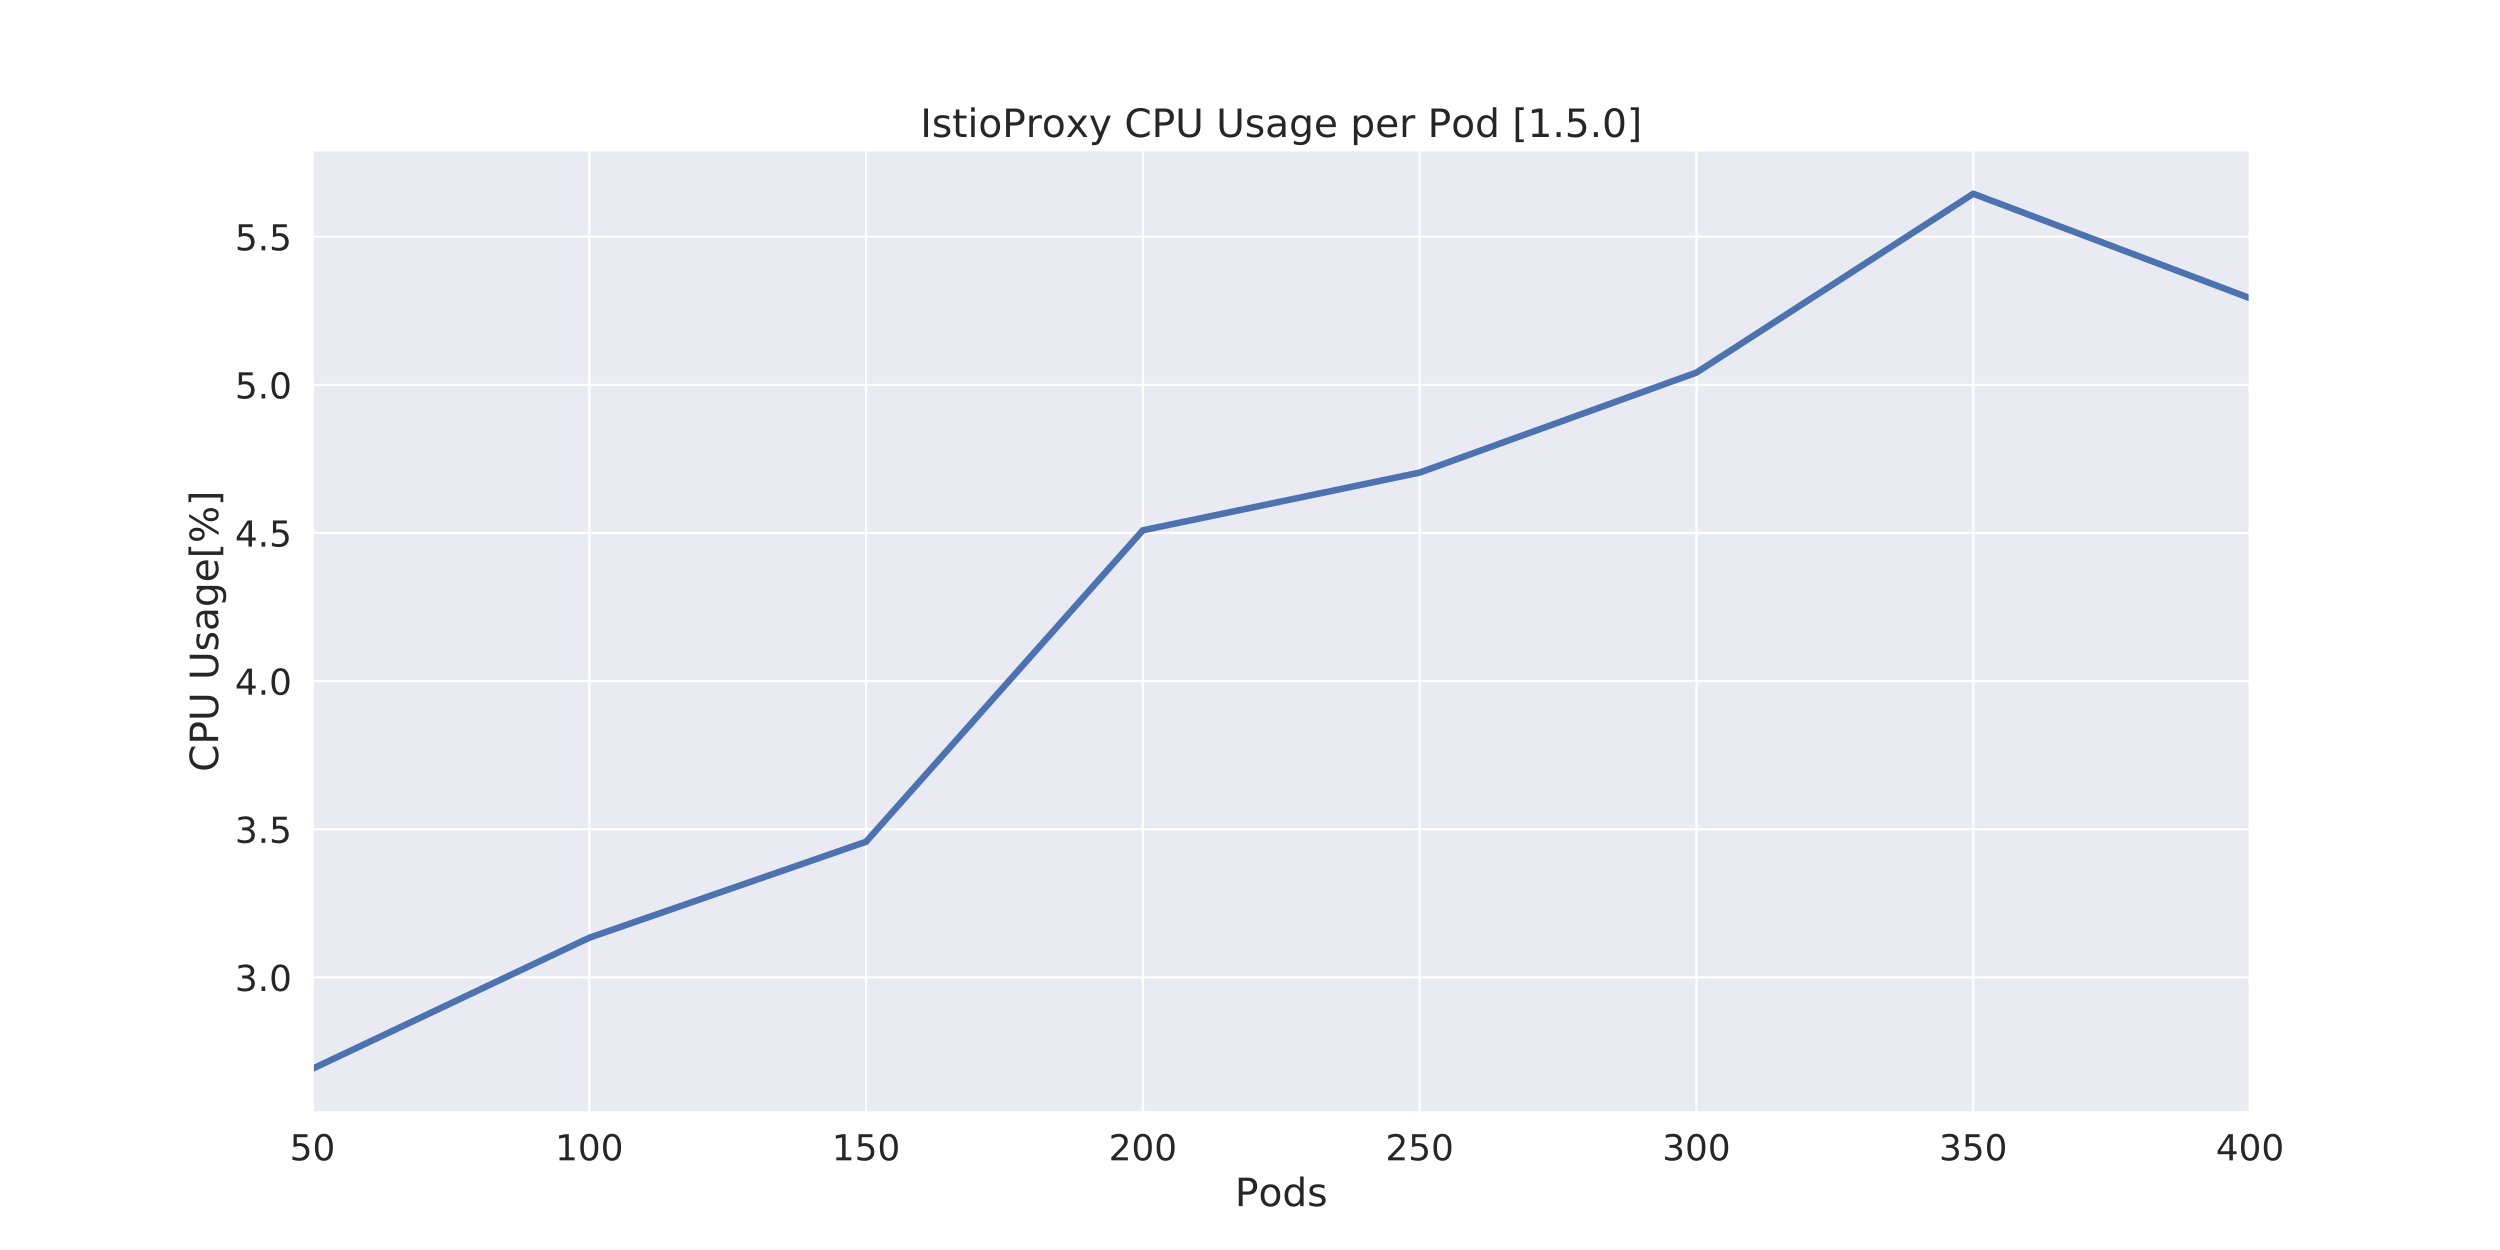
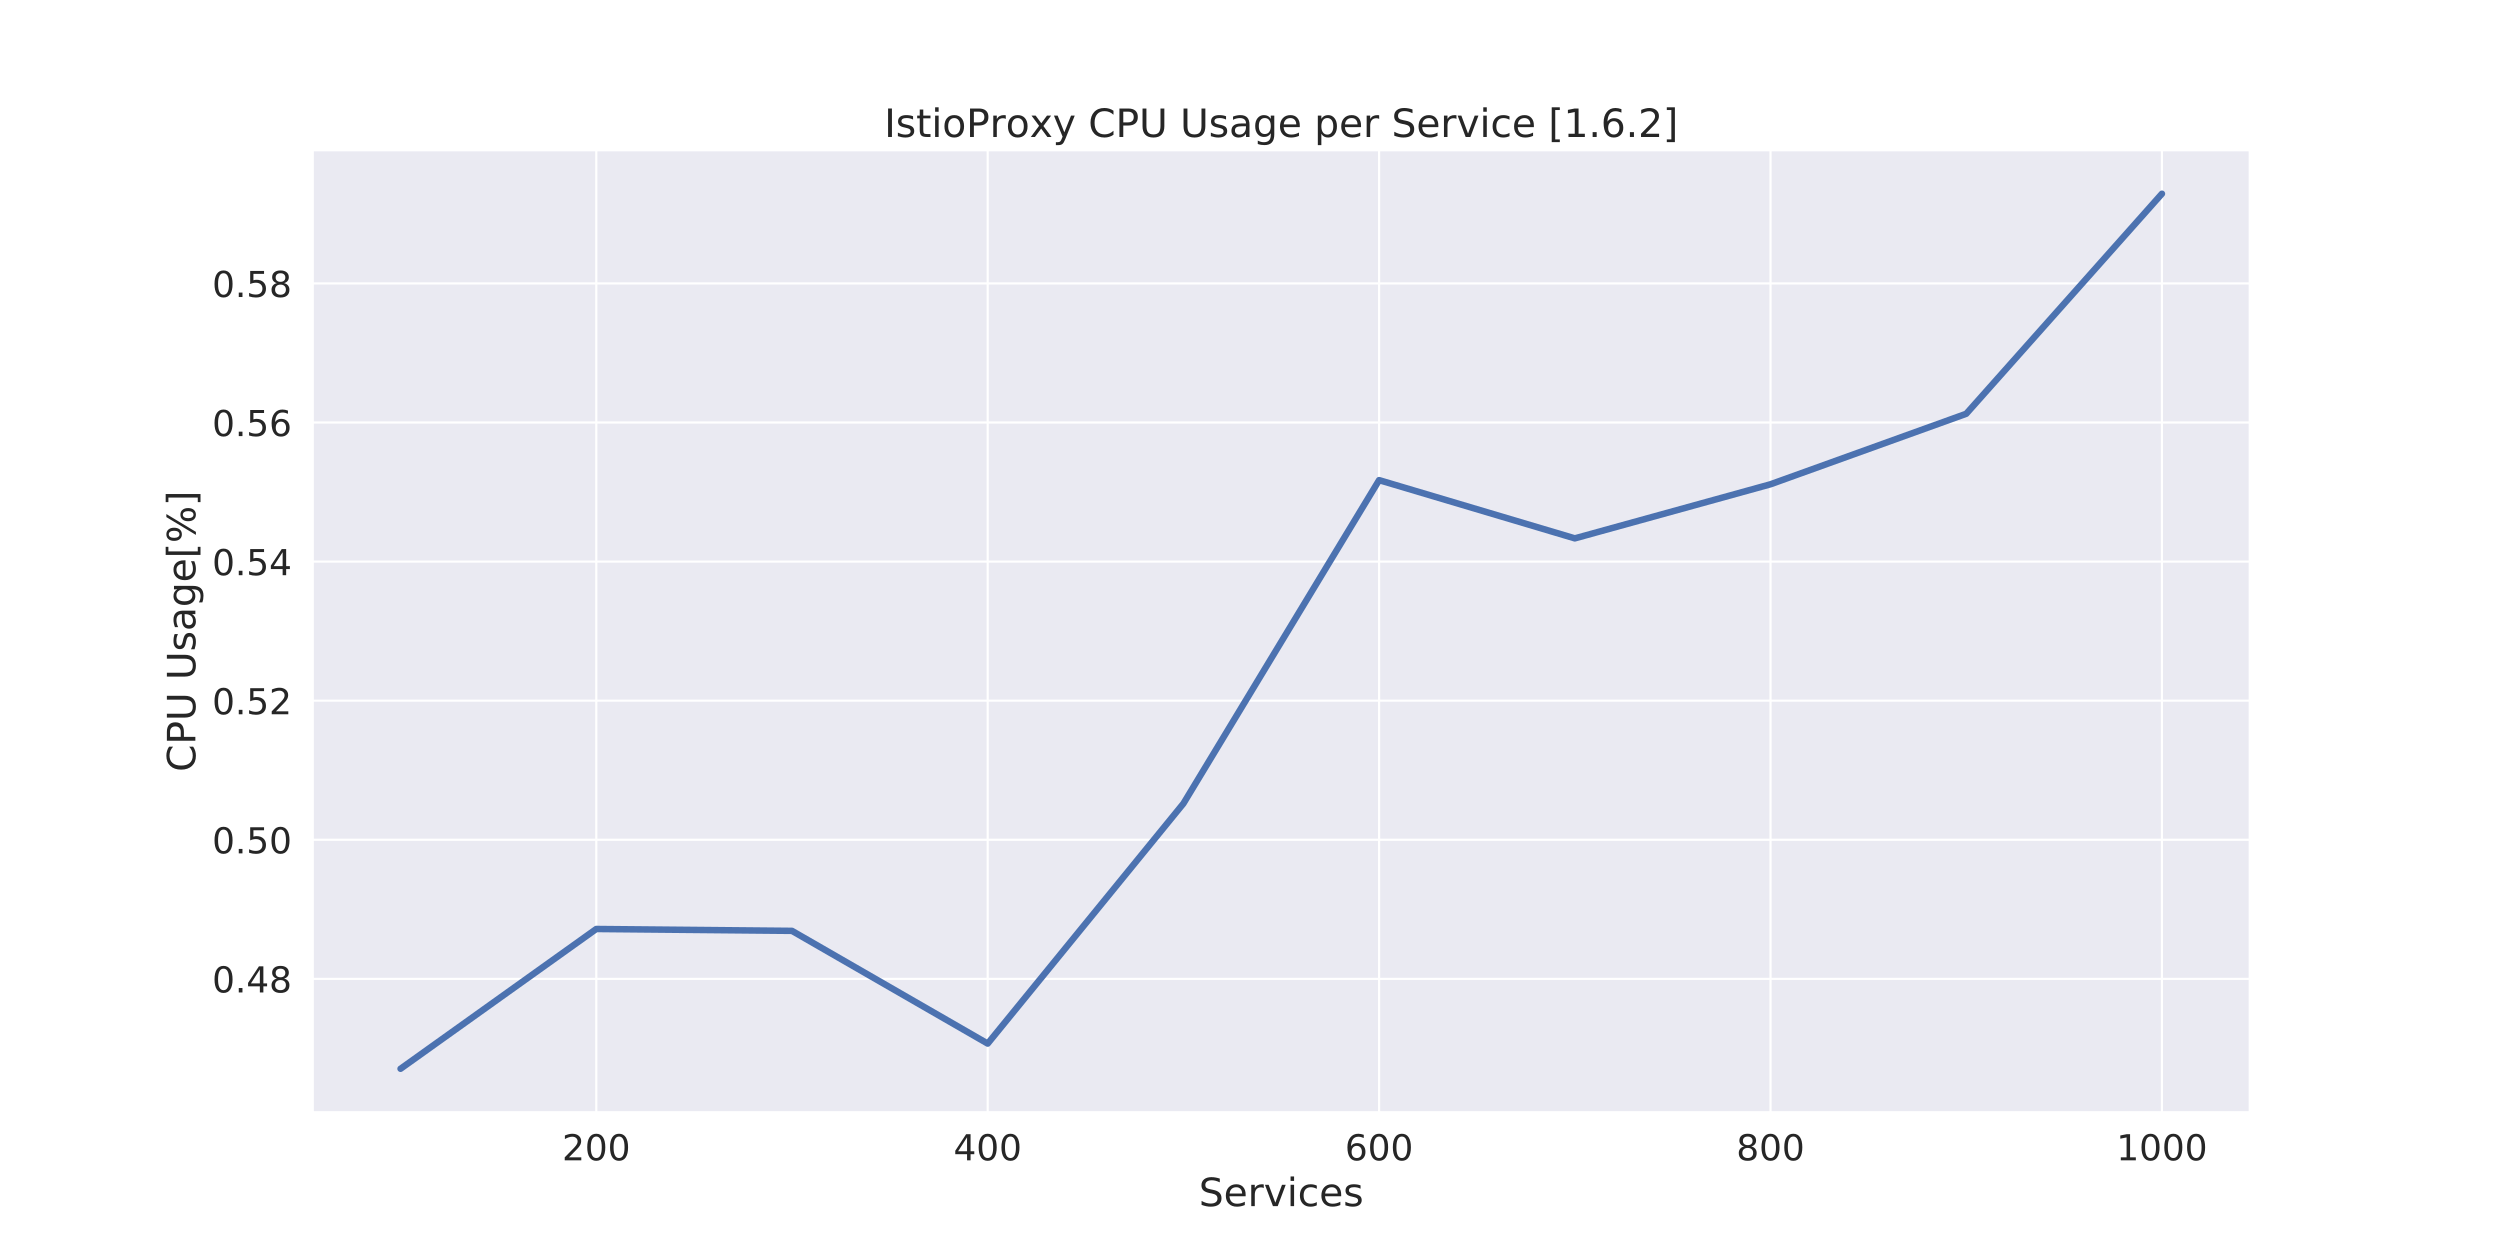
<svg xmlns="http://www.w3.org/2000/svg" xmlns:xlink="http://www.w3.org/1999/xlink" height="576pt" version="1.1" viewBox="0 0 1152 576" width="1152pt">
  <defs>
    <style type="text/css">
*{stroke-linecap:butt;stroke-linejoin:round;}
  </style>
  </defs>
  <g id="figure_1">
    <g id="patch_1">
      <path d="M 0 576  L 1152 576  L 1152 0  L 0 0  z " style="fill:#ffffff;" />
    </g>
    <g id="axes_1">
      <g id="patch_2">
        <path d="M 144 512.64  L 1036.8 512.64  L 1036.8 69.12  L 144 69.12  z " style="fill:#eaeaf2;" />
      </g>
      <g id="matplotlib.axis_1">
        <g id="xtick_1">
          <g id="line2d_1">
-             <path clip-path="url(#p65a792ed8e)" d="M 144 512.64  L 144 69.12  " style="fill:none;stroke:#ffffff;stroke-linecap:round;" />
+             <path clip-path="url(#p17e8b2c1f4)" d="M 274.764 512.64  L 274.764 69.12  " style="fill:none;stroke:#ffffff;stroke-linecap:round;" />
          </g>
          <g id="text_1">
            <defs>
-               <path d="M 10.797 72.906  L 49.516 72.906  L 49.516 64.594  L 19.828 64.594  L 19.828 46.734  Q 21.969 47.469 24.109 47.828  Q 26.266 48.188 28.422 48.188  Q 40.625 48.188 47.75 41.5  Q 54.891 34.812 54.891 23.391  Q 54.891 11.625 47.562 5.094  Q 40.234 -1.422 26.906 -1.422  Q 22.312 -1.422 17.547 -0.641  Q 12.797 0.141 7.719 1.703  L 7.719 11.625  Q 12.109 9.234 16.797 8.062  Q 21.484 6.891 26.703 6.891  Q 35.156 6.891 40.078 11.328  Q 45.016 15.766 45.016 23.391  Q 45.016 31 40.078 35.438  Q 35.156 39.891 26.703 39.891  Q 22.75 39.891 18.812 39.016  Q 14.891 38.141 10.797 36.281  z " id="DejaVuSans-53" />
+               <path d="M 19.188 8.297  L 53.609 8.297  L 53.609 0  L 7.328 0  L 7.328 8.297  Q 12.938 14.109 22.625 23.891  Q 32.328 33.688 34.812 36.531  Q 39.547 41.844 41.422 45.531  Q 43.312 49.219 43.312 52.781  Q 43.312 58.594 39.234 62.25  Q 35.156 65.922 28.609 65.922  Q 23.969 65.922 18.812 64.312  Q 13.672 62.703 7.812 59.422  L 7.812 69.391  Q 13.766 71.781 18.938 73  Q 24.125 74.219 28.422 74.219  Q 39.75 74.219 46.484 68.547  Q 53.219 62.891 53.219 53.422  Q 53.219 48.922 51.531 44.891  Q 49.859 40.875 45.406 35.406  Q 44.188 33.984 37.641 27.219  Q 31.109 20.453 19.188 8.297  z " id="DejaVuSans-50" />
              <path d="M 31.781 66.406  Q 24.172 66.406 20.328 58.906  Q 16.5 51.422 16.5 36.375  Q 16.5 21.391 20.328 13.891  Q 24.172 6.391 31.781 6.391  Q 39.453 6.391 43.281 13.891  Q 47.125 21.391 47.125 36.375  Q 47.125 51.422 43.281 58.906  Q 39.453 66.406 31.781 66.406  z M 31.781 74.219  Q 44.047 74.219 50.516 64.516  Q 56.984 54.828 56.984 36.375  Q 56.984 17.969 50.516 8.266  Q 44.047 -1.422 31.781 -1.422  Q 19.531 -1.422 13.062 8.266  Q 6.594 17.969 6.594 36.375  Q 6.594 54.828 13.062 64.516  Q 19.531 74.219 31.781 74.219  z " id="DejaVuSans-48" />
            </defs>
-             <g style="fill:#262626;" transform="translate(133.5019 534.6774)scale(0.165 -0.165)">
-               <use xlink:href="#DejaVuSans-53" />
-               <use x="63.623" xlink:href="#DejaVuSans-48" />
+             <g style="fill:#262626;" transform="translate(259.0164 534.6774)scale(0.165 -0.165)">
+               <use xlink:href="#DejaVuSans-50" />
+               <use x="63.623" xlink:href="#DejaVuSans-48" />
+               <use x="127.246" xlink:href="#DejaVuSans-48" />
            </g>
          </g>
        </g>
        <g id="xtick_2">
          <g id="line2d_2">
-             <path clip-path="url(#p65a792ed8e)" d="M 271.543 512.64  L 271.543 69.12  " style="fill:none;stroke:#ffffff;stroke-linecap:round;" />
+             <path clip-path="url(#p17e8b2c1f4)" d="M 455.127 512.64  L 455.127 69.12  " style="fill:none;stroke:#ffffff;stroke-linecap:round;" />
          </g>
          <g id="text_2">
            <defs>
-               <path d="M 12.406 8.297  L 28.516 8.297  L 28.516 63.922  L 10.984 60.406  L 10.984 69.391  L 28.422 72.906  L 38.281 72.906  L 38.281 8.297  L 54.391 8.297  L 54.391 0  L 12.406 0  z " id="DejaVuSans-49" />
-             </defs>
-             <g style="fill:#262626;" transform="translate(255.7957 534.6774)scale(0.165 -0.165)">
-               <use xlink:href="#DejaVuSans-49" />
+               <path d="M 37.797 64.312  L 12.891 25.391  L 37.797 25.391  z M 35.203 72.906  L 47.609 72.906  L 47.609 25.391  L 58.016 25.391  L 58.016 17.188  L 47.609 17.188  L 47.609 0  L 37.797 0  L 37.797 17.188  L 4.891 17.188  L 4.891 26.703  z " id="DejaVuSans-52" />
+             </defs>
+             <g style="fill:#262626;" transform="translate(439.3801 534.6774)scale(0.165 -0.165)">
+               <use xlink:href="#DejaVuSans-52" />
              <use x="63.623" xlink:href="#DejaVuSans-48" />
              <use x="127.246" xlink:href="#DejaVuSans-48" />
            </g>
          </g>
        </g>
        <g id="xtick_3">
          <g id="line2d_3">
-             <path clip-path="url(#p65a792ed8e)" d="M 399.086 512.64  L 399.086 69.12  " style="fill:none;stroke:#ffffff;stroke-linecap:round;" />
+             <path clip-path="url(#p17e8b2c1f4)" d="M 635.491 512.64  L 635.491 69.12  " style="fill:none;stroke:#ffffff;stroke-linecap:round;" />
          </g>
          <g id="text_3">
-             <g style="fill:#262626;" transform="translate(383.3385 534.6774)scale(0.165 -0.165)">
-               <use xlink:href="#DejaVuSans-49" />
-               <use x="63.623" xlink:href="#DejaVuSans-53" />
+             <defs>
+               <path d="M 33.016 40.375  Q 26.375 40.375 22.484 35.828  Q 18.609 31.297 18.609 23.391  Q 18.609 15.531 22.484 10.953  Q 26.375 6.391 33.016 6.391  Q 39.656 6.391 43.531 10.953  Q 47.406 15.531 47.406 23.391  Q 47.406 31.297 43.531 35.828  Q 39.656 40.375 33.016 40.375  z M 52.594 71.297  L 52.594 62.312  Q 48.875 64.062 45.094 64.984  Q 41.312 65.922 37.594 65.922  Q 27.828 65.922 22.672 59.328  Q 17.531 52.734 16.797 39.406  Q 19.672 43.656 24.016 45.922  Q 28.375 48.188 33.594 48.188  Q 44.578 48.188 50.953 41.516  Q 57.328 34.859 57.328 23.391  Q 57.328 12.156 50.688 5.359  Q 44.047 -1.422 33.016 -1.422  Q 20.359 -1.422 13.672 8.266  Q 6.984 17.969 6.984 36.375  Q 6.984 53.656 15.188 63.938  Q 23.391 74.219 37.203 74.219  Q 40.922 74.219 44.703 73.484  Q 48.484 72.75 52.594 71.297  z " id="DejaVuSans-54" />
+             </defs>
+             <g style="fill:#262626;" transform="translate(619.7437 534.6774)scale(0.165 -0.165)">
+               <use xlink:href="#DejaVuSans-54" />
+               <use x="63.623" xlink:href="#DejaVuSans-48" />
              <use x="127.246" xlink:href="#DejaVuSans-48" />
            </g>
          </g>
        </g>
        <g id="xtick_4">
          <g id="line2d_4">
-             <path clip-path="url(#p65a792ed8e)" d="M 526.629 512.64  L 526.629 69.12  " style="fill:none;stroke:#ffffff;stroke-linecap:round;" />
+             <path clip-path="url(#p17e8b2c1f4)" d="M 815.855 512.64  L 815.855 69.12  " style="fill:none;stroke:#ffffff;stroke-linecap:round;" />
          </g>
          <g id="text_4">
            <defs>
-               <path d="M 19.188 8.297  L 53.609 8.297  L 53.609 0  L 7.328 0  L 7.328 8.297  Q 12.938 14.109 22.625 23.891  Q 32.328 33.688 34.812 36.531  Q 39.547 41.844 41.422 45.531  Q 43.312 49.219 43.312 52.781  Q 43.312 58.594 39.234 62.25  Q 35.156 65.922 28.609 65.922  Q 23.969 65.922 18.812 64.312  Q 13.672 62.703 7.812 59.422  L 7.812 69.391  Q 13.766 71.781 18.938 73  Q 24.125 74.219 28.422 74.219  Q 39.75 74.219 46.484 68.547  Q 53.219 62.891 53.219 53.422  Q 53.219 48.922 51.531 44.891  Q 49.859 40.875 45.406 35.406  Q 44.188 33.984 37.641 27.219  Q 31.109 20.453 19.188 8.297  z " id="DejaVuSans-50" />
-             </defs>
-             <g style="fill:#262626;" transform="translate(510.8814 534.6774)scale(0.165 -0.165)">
-               <use xlink:href="#DejaVuSans-50" />
+               <path d="M 31.781 34.625  Q 24.75 34.625 20.719 30.859  Q 16.703 27.094 16.703 20.516  Q 16.703 13.922 20.719 10.156  Q 24.75 6.391 31.781 6.391  Q 38.812 6.391 42.859 10.172  Q 46.922 13.969 46.922 20.516  Q 46.922 27.094 42.891 30.859  Q 38.875 34.625 31.781 34.625  z M 21.922 38.812  Q 15.578 40.375 12.031 44.719  Q 8.5 49.078 8.5 55.328  Q 8.5 64.062 14.719 69.141  Q 20.953 74.219 31.781 74.219  Q 42.672 74.219 48.875 69.141  Q 55.078 64.062 55.078 55.328  Q 55.078 49.078 51.531 44.719  Q 48 40.375 41.703 38.812  Q 48.828 37.156 52.797 32.312  Q 56.781 27.484 56.781 20.516  Q 56.781 9.906 50.312 4.234  Q 43.844 -1.422 31.781 -1.422  Q 19.734 -1.422 13.25 4.234  Q 6.781 9.906 6.781 20.516  Q 6.781 27.484 10.781 32.312  Q 14.797 37.156 21.922 38.812  z M 18.312 54.391  Q 18.312 48.734 21.844 45.562  Q 25.391 42.391 31.781 42.391  Q 38.141 42.391 41.719 45.562  Q 45.312 48.734 45.312 54.391  Q 45.312 60.062 41.719 63.234  Q 38.141 66.406 31.781 66.406  Q 25.391 66.406 21.844 63.234  Q 18.312 60.062 18.312 54.391  z " id="DejaVuSans-56" />
+             </defs>
+             <g style="fill:#262626;" transform="translate(800.1074 534.6774)scale(0.165 -0.165)">
+               <use xlink:href="#DejaVuSans-56" />
              <use x="63.623" xlink:href="#DejaVuSans-48" />
              <use x="127.246" xlink:href="#DejaVuSans-48" />
            </g>
          </g>
        </g>
        <g id="xtick_5">
          <g id="line2d_5">
-             <path clip-path="url(#p65a792ed8e)" d="M 654.171 512.64  L 654.171 69.12  " style="fill:none;stroke:#ffffff;stroke-linecap:round;" />
+             <path clip-path="url(#p17e8b2c1f4)" d="M 996.218 512.64  L 996.218 69.12  " style="fill:none;stroke:#ffffff;stroke-linecap:round;" />
          </g>
          <g id="text_5">
-             <g style="fill:#262626;" transform="translate(638.4242 534.6774)scale(0.165 -0.165)">
-               <use xlink:href="#DejaVuSans-50" />
-               <use x="63.623" xlink:href="#DejaVuSans-53" />
-               <use x="127.246" xlink:href="#DejaVuSans-48" />
-             </g>
-           </g>
-         </g>
-         <g id="xtick_6">
-           <g id="line2d_6">
-             <path clip-path="url(#p65a792ed8e)" d="M 781.714 512.64  L 781.714 69.12  " style="fill:none;stroke:#ffffff;stroke-linecap:round;" />
-           </g>
-           <g id="text_6">
-             <defs>
-               <path d="M 40.578 39.312  Q 47.656 37.797 51.625 33  Q 55.609 28.219 55.609 21.188  Q 55.609 10.406 48.188 4.484  Q 40.766 -1.422 27.094 -1.422  Q 22.516 -1.422 17.656 -0.516  Q 12.797 0.391 7.625 2.203  L 7.625 11.719  Q 11.719 9.328 16.594 8.109  Q 21.484 6.891 26.812 6.891  Q 36.078 6.891 40.938 10.547  Q 45.797 14.203 45.797 21.188  Q 45.797 27.641 41.281 31.266  Q 36.766 34.906 28.719 34.906  L 20.219 34.906  L 20.219 43.016  L 29.109 43.016  Q 36.375 43.016 40.234 45.922  Q 44.094 48.828 44.094 54.297  Q 44.094 59.906 40.109 62.906  Q 36.141 65.922 28.719 65.922  Q 24.656 65.922 20.016 65.031  Q 15.375 64.156 9.812 62.312  L 9.812 71.094  Q 15.438 72.656 20.344 73.438  Q 25.25 74.219 29.594 74.219  Q 40.828 74.219 47.359 69.109  Q 53.906 64.016 53.906 55.328  Q 53.906 49.266 50.438 45.094  Q 46.969 40.922 40.578 39.312  z " id="DejaVuSans-51" />
-             </defs>
-             <g style="fill:#262626;" transform="translate(765.9671 534.6774)scale(0.165 -0.165)">
-               <use xlink:href="#DejaVuSans-51" />
-               <use x="63.623" xlink:href="#DejaVuSans-48" />
-               <use x="127.246" xlink:href="#DejaVuSans-48" />
-             </g>
-           </g>
-         </g>
-         <g id="xtick_7">
-           <g id="line2d_7">
-             <path clip-path="url(#p65a792ed8e)" d="M 909.257 512.64  L 909.257 69.12  " style="fill:none;stroke:#ffffff;stroke-linecap:round;" />
-           </g>
-           <g id="text_7">
-             <g style="fill:#262626;" transform="translate(893.51 534.6774)scale(0.165 -0.165)">
-               <use xlink:href="#DejaVuSans-51" />
-               <use x="63.623" xlink:href="#DejaVuSans-53" />
-               <use x="127.246" xlink:href="#DejaVuSans-48" />
-             </g>
-           </g>
-         </g>
-         <g id="xtick_8">
-           <g id="line2d_8">
-             <path clip-path="url(#p65a792ed8e)" d="M 1036.8 512.64  L 1036.8 69.12  " style="fill:none;stroke:#ffffff;stroke-linecap:round;" />
-           </g>
-           <g id="text_8">
-             <defs>
-               <path d="M 37.797 64.312  L 12.891 25.391  L 37.797 25.391  z M 35.203 72.906  L 47.609 72.906  L 47.609 25.391  L 58.016 25.391  L 58.016 17.188  L 47.609 17.188  L 47.609 0  L 37.797 0  L 37.797 17.188  L 4.891 17.188  L 4.891 26.703  z " id="DejaVuSans-52" />
-             </defs>
-             <g style="fill:#262626;" transform="translate(1021.053 534.6774)scale(0.165 -0.165)">
-               <use xlink:href="#DejaVuSans-52" />
-               <use x="63.623" xlink:href="#DejaVuSans-48" />
-               <use x="127.246" xlink:href="#DejaVuSans-48" />
-             </g>
-           </g>
-         </g>
-         <g id="text_9">
+             <defs>
+               <path d="M 12.406 8.297  L 28.516 8.297  L 28.516 63.922  L 10.984 60.406  L 10.984 69.391  L 28.422 72.906  L 38.281 72.906  L 38.281 8.297  L 54.391 8.297  L 54.391 0  L 12.406 0  z " id="DejaVuSans-49" />
+             </defs>
+             <g style="fill:#262626;" transform="translate(975.2219 534.6774)scale(0.165 -0.165)">
+               <use xlink:href="#DejaVuSans-49" />
+               <use x="63.623" xlink:href="#DejaVuSans-48" />
+               <use x="127.246" xlink:href="#DejaVuSans-48" />
+               <use x="190.869" xlink:href="#DejaVuSans-48" />
+             </g>
+           </g>
+         </g>
+         <g id="text_6">
          <defs>
-             <path d="M 19.672 64.797  L 19.672 37.406  L 32.078 37.406  Q 38.969 37.406 42.719 40.969  Q 46.484 44.531 46.484 51.125  Q 46.484 57.672 42.719 61.234  Q 38.969 64.797 32.078 64.797  z M 9.812 72.906  L 32.078 72.906  Q 44.344 72.906 50.609 67.359  Q 56.891 61.812 56.891 51.125  Q 56.891 40.328 50.609 34.812  Q 44.344 29.297 32.078 29.297  L 19.672 29.297  L 19.672 0  L 9.812 0  z " id="DejaVuSans-80" />
-             <path d="M 30.609 48.391  Q 23.391 48.391 19.188 42.75  Q 14.984 37.109 14.984 27.297  Q 14.984 17.484 19.156 11.844  Q 23.344 6.203 30.609 6.203  Q 37.797 6.203 41.984 11.859  Q 46.188 17.531 46.188 27.297  Q 46.188 37.016 41.984 42.703  Q 37.797 48.391 30.609 48.391  z M 30.609 56  Q 42.328 56 49.016 48.375  Q 55.719 40.766 55.719 27.297  Q 55.719 13.875 49.016 6.219  Q 42.328 -1.422 30.609 -1.422  Q 18.844 -1.422 12.172 6.219  Q 5.516 13.875 5.516 27.297  Q 5.516 40.766 12.172 48.375  Q 18.844 56 30.609 56  z " id="DejaVuSans-111" />
-             <path d="M 45.406 46.391  L 45.406 75.984  L 54.391 75.984  L 54.391 0  L 45.406 0  L 45.406 8.203  Q 42.578 3.328 38.25 0.953  Q 33.938 -1.422 27.875 -1.422  Q 17.969 -1.422 11.734 6.484  Q 5.516 14.406 5.516 27.297  Q 5.516 40.188 11.734 48.094  Q 17.969 56 27.875 56  Q 33.938 56 38.25 53.625  Q 42.578 51.266 45.406 46.391  z M 14.797 27.297  Q 14.797 17.391 18.875 11.75  Q 22.953 6.109 30.078 6.109  Q 37.203 6.109 41.297 11.75  Q 45.406 17.391 45.406 27.297  Q 45.406 37.203 41.297 42.844  Q 37.203 48.484 30.078 48.484  Q 22.953 48.484 18.875 42.844  Q 14.797 37.203 14.797 27.297  z " id="DejaVuSans-100" />
+             <path d="M 53.516 70.516  L 53.516 60.891  Q 47.906 63.578 42.922 64.891  Q 37.938 66.219 33.297 66.219  Q 25.25 66.219 20.875 63.094  Q 16.5 59.969 16.5 54.203  Q 16.5 49.359 19.406 46.891  Q 22.312 44.438 30.422 42.922  L 36.375 41.703  Q 47.406 39.594 52.656 34.297  Q 57.906 29 57.906 20.125  Q 57.906 9.516 50.797 4.047  Q 43.703 -1.422 29.984 -1.422  Q 24.812 -1.422 18.969 -0.25  Q 13.141 0.922 6.891 3.219  L 6.891 13.375  Q 12.891 10.016 18.656 8.297  Q 24.422 6.594 29.984 6.594  Q 38.422 6.594 43.016 9.906  Q 47.609 13.234 47.609 19.391  Q 47.609 24.75 44.312 27.781  Q 41.016 30.812 33.5 32.328  L 27.484 33.5  Q 16.453 35.688 11.516 40.375  Q 6.594 45.062 6.594 53.422  Q 6.594 63.094 13.406 68.656  Q 20.219 74.219 32.172 74.219  Q 37.312 74.219 42.625 73.281  Q 47.953 72.359 53.516 70.516  z " id="DejaVuSans-83" />
+             <path d="M 56.203 29.594  L 56.203 25.203  L 14.891 25.203  Q 15.484 15.922 20.484 11.062  Q 25.484 6.203 34.422 6.203  Q 39.594 6.203 44.453 7.469  Q 49.312 8.734 54.109 11.281  L 54.109 2.781  Q 49.266 0.734 44.188 -0.344  Q 39.109 -1.422 33.891 -1.422  Q 20.797 -1.422 13.156 6.188  Q 5.516 13.812 5.516 26.812  Q 5.516 40.234 12.766 48.109  Q 20.016 56 32.328 56  Q 43.359 56 49.781 48.891  Q 56.203 41.797 56.203 29.594  z M 47.219 32.234  Q 47.125 39.594 43.094 43.984  Q 39.062 48.391 32.422 48.391  Q 24.906 48.391 20.391 44.141  Q 15.875 39.891 15.188 32.172  z " id="DejaVuSans-101" />
+             <path d="M 41.109 46.297  Q 39.594 47.172 37.812 47.578  Q 36.031 48 33.891 48  Q 26.266 48 22.188 43.047  Q 18.109 38.094 18.109 28.812  L 18.109 0  L 9.078 0  L 9.078 54.688  L 18.109 54.688  L 18.109 46.188  Q 20.953 51.172 25.484 53.578  Q 30.031 56 36.531 56  Q 37.453 56 38.578 55.875  Q 39.703 55.766 41.062 55.516  z " id="DejaVuSans-114" />
+             <path d="M 2.984 54.688  L 12.5 54.688  L 29.594 8.797  L 46.688 54.688  L 56.203 54.688  L 35.688 0  L 23.484 0  z " id="DejaVuSans-118" />
+             <path d="M 9.422 54.688  L 18.406 54.688  L 18.406 0  L 9.422 0  z M 9.422 75.984  L 18.406 75.984  L 18.406 64.594  L 9.422 64.594  z " id="DejaVuSans-105" />
+             <path d="M 48.781 52.594  L 48.781 44.188  Q 44.969 46.297 41.141 47.344  Q 37.312 48.391 33.406 48.391  Q 24.656 48.391 19.812 42.844  Q 14.984 37.312 14.984 27.297  Q 14.984 17.281 19.812 11.734  Q 24.656 6.203 33.406 6.203  Q 37.312 6.203 41.141 7.25  Q 44.969 8.297 48.781 10.406  L 48.781 2.094  Q 45.016 0.344 40.984 -0.531  Q 36.969 -1.422 32.422 -1.422  Q 20.062 -1.422 12.781 6.344  Q 5.516 14.109 5.516 27.297  Q 5.516 40.672 12.859 48.328  Q 20.219 56 33.016 56  Q 37.156 56 41.109 55.141  Q 45.062 54.297 48.781 52.594  z " id="DejaVuSans-99" />
            <path d="M 44.281 53.078  L 44.281 44.578  Q 40.484 46.531 36.375 47.5  Q 32.281 48.484 27.875 48.484  Q 21.188 48.484 17.844 46.438  Q 14.5 44.391 14.5 40.281  Q 14.5 37.156 16.891 35.375  Q 19.281 33.594 26.516 31.984  L 29.594 31.297  Q 39.156 29.25 43.188 25.516  Q 47.219 21.781 47.219 15.094  Q 47.219 7.469 41.188 3.016  Q 35.156 -1.422 24.609 -1.422  Q 20.219 -1.422 15.453 -0.562  Q 10.688 0.297 5.422 2  L 5.422 11.281  Q 10.406 8.688 15.234 7.391  Q 20.062 6.109 24.812 6.109  Q 31.156 6.109 34.562 8.281  Q 37.984 10.453 37.984 14.406  Q 37.984 18.062 35.516 20.016  Q 33.062 21.969 24.703 23.781  L 21.578 24.516  Q 13.234 26.266 9.516 29.906  Q 5.812 33.547 5.812 39.891  Q 5.812 47.609 11.281 51.797  Q 16.75 56 26.812 56  Q 31.781 56 36.172 55.266  Q 40.578 54.547 44.281 53.078  z " id="DejaVuSans-115" />
          </defs>
-           <g style="fill:#262626;" transform="translate(569.0686 555.7861)scale(0.18 -0.18)">
-             <use xlink:href="#DejaVuSans-80" />
-             <use x="60.256" xlink:href="#DejaVuSans-111" />
-             <use x="121.438" xlink:href="#DejaVuSans-100" />
-             <use x="184.914" xlink:href="#DejaVuSans-115" />
+           <g style="fill:#262626;" transform="translate(552.4467 555.7861)scale(0.18 -0.18)">
+             <use xlink:href="#DejaVuSans-83" />
+             <use x="63.477" xlink:href="#DejaVuSans-101" />
+             <use x="125" xlink:href="#DejaVuSans-114" />
+             <use x="166.113" xlink:href="#DejaVuSans-118" />
+             <use x="225.293" xlink:href="#DejaVuSans-105" />
+             <use x="253.076" xlink:href="#DejaVuSans-99" />
+             <use x="308.057" xlink:href="#DejaVuSans-101" />
+             <use x="369.58" xlink:href="#DejaVuSans-115" />
          </g>
        </g>
      </g>
      <g id="matplotlib.axis_2">
        <g id="ytick_1">
+           <g id="line2d_6">
+             <path clip-path="url(#p17e8b2c1f4)" d="M 144 451.056  L 1036.8 451.056  " style="fill:none;stroke:#ffffff;stroke-linecap:round;" />
+           </g>
+           <g id="text_7">
+             <defs>
+               <path d="M 10.688 12.406  L 21 12.406  L 21 0  L 10.688 0  z " id="DejaVuSans-46" />
+             </defs>
+             <g style="fill:#262626;" transform="translate(97.76172 457.3249)scale(0.165 -0.165)">
+               <use xlink:href="#DejaVuSans-48" />
+               <use x="63.623" xlink:href="#DejaVuSans-46" />
+               <use x="95.41" xlink:href="#DejaVuSans-52" />
+               <use x="159.033" xlink:href="#DejaVuSans-56" />
+             </g>
+           </g>
+         </g>
+         <g id="ytick_2">
+           <g id="line2d_7">
+             <path clip-path="url(#p17e8b2c1f4)" d="M 144 386.964  L 1036.8 386.964  " style="fill:none;stroke:#ffffff;stroke-linecap:round;" />
+           </g>
+           <g id="text_8">
+             <defs>
+               <path d="M 10.797 72.906  L 49.516 72.906  L 49.516 64.594  L 19.828 64.594  L 19.828 46.734  Q 21.969 47.469 24.109 47.828  Q 26.266 48.188 28.422 48.188  Q 40.625 48.188 47.75 41.5  Q 54.891 34.812 54.891 23.391  Q 54.891 11.625 47.562 5.094  Q 40.234 -1.422 26.906 -1.422  Q 22.312 -1.422 17.547 -0.641  Q 12.797 0.141 7.719 1.703  L 7.719 11.625  Q 12.109 9.234 16.797 8.062  Q 21.484 6.891 26.703 6.891  Q 35.156 6.891 40.078 11.328  Q 45.016 15.766 45.016 23.391  Q 45.016 31 40.078 35.438  Q 35.156 39.891 26.703 39.891  Q 22.75 39.891 18.812 39.016  Q 14.891 38.141 10.797 36.281  z " id="DejaVuSans-53" />
+             </defs>
+             <g style="fill:#262626;" transform="translate(97.76172 393.2332)scale(0.165 -0.165)">
+               <use xlink:href="#DejaVuSans-48" />
+               <use x="63.623" xlink:href="#DejaVuSans-46" />
+               <use x="95.41" xlink:href="#DejaVuSans-53" />
+               <use x="159.033" xlink:href="#DejaVuSans-48" />
+             </g>
+           </g>
+         </g>
+         <g id="ytick_3">
+           <g id="line2d_8">
+             <path clip-path="url(#p17e8b2c1f4)" d="M 144 322.873  L 1036.8 322.873  " style="fill:none;stroke:#ffffff;stroke-linecap:round;" />
+           </g>
+           <g id="text_9">
+             <g style="fill:#262626;" transform="translate(97.76172 329.1414)scale(0.165 -0.165)">
+               <use xlink:href="#DejaVuSans-48" />
+               <use x="63.623" xlink:href="#DejaVuSans-46" />
+               <use x="95.41" xlink:href="#DejaVuSans-53" />
+               <use x="159.033" xlink:href="#DejaVuSans-50" />
+             </g>
+           </g>
+         </g>
+         <g id="ytick_4">
          <g id="line2d_9">
-             <path clip-path="url(#p65a792ed8e)" d="M 144 450.37  L 1036.8 450.37  " style="fill:none;stroke:#ffffff;stroke-linecap:round;" />
+             <path clip-path="url(#p17e8b2c1f4)" d="M 144 258.781  L 1036.8 258.781  " style="fill:none;stroke:#ffffff;stroke-linecap:round;" />
          </g>
          <g id="text_10">
-             <defs>
-               <path d="M 10.688 12.406  L 21 12.406  L 21 0  L 10.688 0  z " id="DejaVuSans-46" />
-             </defs>
-             <g style="fill:#262626;" transform="translate(108.2598 456.6384)scale(0.165 -0.165)">
-               <use xlink:href="#DejaVuSans-51" />
-               <use x="63.623" xlink:href="#DejaVuSans-46" />
-               <use x="95.41" xlink:href="#DejaVuSans-48" />
-             </g>
-           </g>
-         </g>
-         <g id="ytick_2">
+             <g style="fill:#262626;" transform="translate(97.76172 265.0497)scale(0.165 -0.165)">
+               <use xlink:href="#DejaVuSans-48" />
+               <use x="63.623" xlink:href="#DejaVuSans-46" />
+               <use x="95.41" xlink:href="#DejaVuSans-53" />
+               <use x="159.033" xlink:href="#DejaVuSans-52" />
+             </g>
+           </g>
+         </g>
+         <g id="ytick_5">
          <g id="line2d_10">
-             <path clip-path="url(#p65a792ed8e)" d="M 144 382.114  L 1036.8 382.114  " style="fill:none;stroke:#ffffff;stroke-linecap:round;" />
+             <path clip-path="url(#p17e8b2c1f4)" d="M 144 194.689  L 1036.8 194.689  " style="fill:none;stroke:#ffffff;stroke-linecap:round;" />
          </g>
          <g id="text_11">
-             <g style="fill:#262626;" transform="translate(108.2598 388.3823)scale(0.165 -0.165)">
-               <use xlink:href="#DejaVuSans-51" />
-               <use x="63.623" xlink:href="#DejaVuSans-46" />
-               <use x="95.41" xlink:href="#DejaVuSans-53" />
-             </g>
-           </g>
-         </g>
-         <g id="ytick_3">
+             <g style="fill:#262626;" transform="translate(97.76172 200.9579)scale(0.165 -0.165)">
+               <use xlink:href="#DejaVuSans-48" />
+               <use x="63.623" xlink:href="#DejaVuSans-46" />
+               <use x="95.41" xlink:href="#DejaVuSans-53" />
+               <use x="159.033" xlink:href="#DejaVuSans-54" />
+             </g>
+           </g>
+         </g>
+         <g id="ytick_6">
          <g id="line2d_11">
-             <path clip-path="url(#p65a792ed8e)" d="M 144 313.857  L 1036.8 313.857  " style="fill:none;stroke:#ffffff;stroke-linecap:round;" />
+             <path clip-path="url(#p17e8b2c1f4)" d="M 144 130.597  L 1036.8 130.597  " style="fill:none;stroke:#ffffff;stroke-linecap:round;" />
          </g>
          <g id="text_12">
-             <g style="fill:#262626;" transform="translate(108.2598 320.1262)scale(0.165 -0.165)">
-               <use xlink:href="#DejaVuSans-52" />
-               <use x="63.623" xlink:href="#DejaVuSans-46" />
-               <use x="95.41" xlink:href="#DejaVuSans-48" />
-             </g>
-           </g>
-         </g>
-         <g id="ytick_4">
-           <g id="line2d_12">
-             <path clip-path="url(#p65a792ed8e)" d="M 144 245.601  L 1036.8 245.601  " style="fill:none;stroke:#ffffff;stroke-linecap:round;" />
-           </g>
-           <g id="text_13">
-             <g style="fill:#262626;" transform="translate(108.2598 251.8701)scale(0.165 -0.165)">
-               <use xlink:href="#DejaVuSans-52" />
-               <use x="63.623" xlink:href="#DejaVuSans-46" />
-               <use x="95.41" xlink:href="#DejaVuSans-53" />
-             </g>
-           </g>
-         </g>
-         <g id="ytick_5">
-           <g id="line2d_13">
-             <path clip-path="url(#p65a792ed8e)" d="M 144 177.345  L 1036.8 177.345  " style="fill:none;stroke:#ffffff;stroke-linecap:round;" />
-           </g>
-           <g id="text_14">
-             <g style="fill:#262626;" transform="translate(108.2598 183.614)scale(0.165 -0.165)">
-               <use xlink:href="#DejaVuSans-53" />
-               <use x="63.623" xlink:href="#DejaVuSans-46" />
-               <use x="95.41" xlink:href="#DejaVuSans-48" />
-             </g>
-           </g>
-         </g>
-         <g id="ytick_6">
-           <g id="line2d_14">
-             <path clip-path="url(#p65a792ed8e)" d="M 144 109.089  L 1036.8 109.089  " style="fill:none;stroke:#ffffff;stroke-linecap:round;" />
-           </g>
-           <g id="text_15">
-             <g style="fill:#262626;" transform="translate(108.2598 115.3579)scale(0.165 -0.165)">
-               <use xlink:href="#DejaVuSans-53" />
-               <use x="63.623" xlink:href="#DejaVuSans-46" />
-               <use x="95.41" xlink:href="#DejaVuSans-53" />
-             </g>
-           </g>
-         </g>
-         <g id="text_16">
+             <g style="fill:#262626;" transform="translate(97.76172 136.8662)scale(0.165 -0.165)">
+               <use xlink:href="#DejaVuSans-48" />
+               <use x="63.623" xlink:href="#DejaVuSans-46" />
+               <use x="95.41" xlink:href="#DejaVuSans-53" />
+               <use x="159.033" xlink:href="#DejaVuSans-56" />
+             </g>
+           </g>
+         </g>
+         <g id="text_13">
          <defs>
            <path d="M 64.406 67.281  L 64.406 56.891  Q 59.422 61.531 53.781 63.812  Q 48.141 66.109 41.797 66.109  Q 29.297 66.109 22.656 58.469  Q 16.016 50.828 16.016 36.375  Q 16.016 21.969 22.656 14.328  Q 29.297 6.688 41.797 6.688  Q 48.141 6.688 53.781 8.984  Q 59.422 11.281 64.406 15.922  L 64.406 5.609  Q 59.234 2.094 53.438 0.328  Q 47.656 -1.422 41.219 -1.422  Q 24.656 -1.422 15.125 8.703  Q 5.609 18.844 5.609 36.375  Q 5.609 53.953 15.125 64.078  Q 24.656 74.219 41.219 74.219  Q 47.75 74.219 53.531 72.484  Q 59.328 70.75 64.406 67.281  z " id="DejaVuSans-67" />
+             <path d="M 19.672 64.797  L 19.672 37.406  L 32.078 37.406  Q 38.969 37.406 42.719 40.969  Q 46.484 44.531 46.484 51.125  Q 46.484 57.672 42.719 61.234  Q 38.969 64.797 32.078 64.797  z M 9.812 72.906  L 32.078 72.906  Q 44.344 72.906 50.609 67.359  Q 56.891 61.812 56.891 51.125  Q 56.891 40.328 50.609 34.812  Q 44.344 29.297 32.078 29.297  L 19.672 29.297  L 19.672 0  L 9.812 0  z " id="DejaVuSans-80" />
            <path d="M 8.688 72.906  L 18.609 72.906  L 18.609 28.609  Q 18.609 16.891 22.844 11.734  Q 27.094 6.594 36.625 6.594  Q 46.094 6.594 50.344 11.734  Q 54.594 16.891 54.594 28.609  L 54.594 72.906  L 64.5 72.906  L 64.5 27.391  Q 64.5 13.141 57.438 5.859  Q 50.391 -1.422 36.625 -1.422  Q 22.797 -1.422 15.734 5.859  Q 8.688 13.141 8.688 27.391  z " id="DejaVuSans-85" />
            <path id="DejaVuSans-32" />
            <path d="M 34.281 27.484  Q 23.391 27.484 19.188 25  Q 14.984 22.516 14.984 16.5  Q 14.984 11.719 18.141 8.906  Q 21.297 6.109 26.703 6.109  Q 34.188 6.109 38.703 11.406  Q 43.219 16.703 43.219 25.484  L 43.219 27.484  z M 52.203 31.203  L 52.203 0  L 43.219 0  L 43.219 8.297  Q 40.141 3.328 35.547 0.953  Q 30.953 -1.422 24.312 -1.422  Q 15.922 -1.422 10.953 3.297  Q 6 8.016 6 15.922  Q 6 25.141 12.172 29.828  Q 18.359 34.516 30.609 34.516  L 43.219 34.516  L 43.219 35.406  Q 43.219 41.609 39.141 45  Q 35.062 48.391 27.688 48.391  Q 23 48.391 18.547 47.266  Q 14.109 46.141 10.016 43.891  L 10.016 52.203  Q 14.938 54.109 19.578 55.047  Q 24.219 56 28.609 56  Q 40.484 56 46.344 49.844  Q 52.203 43.703 52.203 31.203  z " id="DejaVuSans-97" />
            <path d="M 45.406 27.984  Q 45.406 37.75 41.375 43.109  Q 37.359 48.484 30.078 48.484  Q 22.859 48.484 18.828 43.109  Q 14.797 37.75 14.797 27.984  Q 14.797 18.266 18.828 12.891  Q 22.859 7.516 30.078 7.516  Q 37.359 7.516 41.375 12.891  Q 45.406 18.266 45.406 27.984  z M 54.391 6.781  Q 54.391 -7.172 48.188 -13.984  Q 42 -20.797 29.203 -20.797  Q 24.469 -20.797 20.266 -20.094  Q 16.062 -19.391 12.109 -17.922  L 12.109 -9.188  Q 16.062 -11.328 19.922 -12.344  Q 23.781 -13.375 27.781 -13.375  Q 36.625 -13.375 41.016 -8.766  Q 45.406 -4.156 45.406 5.172  L 45.406 9.625  Q 42.625 4.781 38.281 2.391  Q 33.938 0 27.875 0  Q 17.828 0 11.672 7.656  Q 5.516 15.328 5.516 27.984  Q 5.516 40.672 11.672 48.328  Q 17.828 56 27.875 56  Q 33.938 56 38.281 53.609  Q 42.625 51.219 45.406 46.391  L 45.406 54.688  L 54.391 54.688  z " id="DejaVuSans-103" />
-             <path d="M 56.203 29.594  L 56.203 25.203  L 14.891 25.203  Q 15.484 15.922 20.484 11.062  Q 25.484 6.203 34.422 6.203  Q 39.594 6.203 44.453 7.469  Q 49.312 8.734 54.109 11.281  L 54.109 2.781  Q 49.266 0.734 44.188 -0.344  Q 39.109 -1.422 33.891 -1.422  Q 20.797 -1.422 13.156 6.188  Q 5.516 13.812 5.516 26.812  Q 5.516 40.234 12.766 48.109  Q 20.016 56 32.328 56  Q 43.359 56 49.781 48.891  Q 56.203 41.797 56.203 29.594  z M 47.219 32.234  Q 47.125 39.594 43.094 43.984  Q 39.062 48.391 32.422 48.391  Q 24.906 48.391 20.391 44.141  Q 15.875 39.891 15.188 32.172  z " id="DejaVuSans-101" />
            <path d="M 8.594 75.984  L 29.297 75.984  L 29.297 69  L 17.578 69  L 17.578 -6.203  L 29.297 -6.203  L 29.297 -13.188  L 8.594 -13.188  z " id="DejaVuSans-91" />
            <path d="M 72.703 32.078  Q 68.453 32.078 66.031 28.469  Q 63.625 24.859 63.625 18.406  Q 63.625 12.062 66.031 8.422  Q 68.453 4.781 72.703 4.781  Q 76.859 4.781 79.266 8.422  Q 81.688 12.062 81.688 18.406  Q 81.688 24.812 79.266 28.438  Q 76.859 32.078 72.703 32.078  z M 72.703 38.281  Q 80.422 38.281 84.953 32.906  Q 89.5 27.547 89.5 18.406  Q 89.5 9.281 84.938 3.922  Q 80.375 -1.422 72.703 -1.422  Q 64.891 -1.422 60.344 3.922  Q 55.812 9.281 55.812 18.406  Q 55.812 27.594 60.375 32.938  Q 64.938 38.281 72.703 38.281  z M 22.312 68.016  Q 18.109 68.016 15.688 64.375  Q 13.281 60.75 13.281 54.391  Q 13.281 47.953 15.672 44.328  Q 18.062 40.719 22.312 40.719  Q 26.562 40.719 28.969 44.328  Q 31.391 47.953 31.391 54.391  Q 31.391 60.688 28.953 64.344  Q 26.516 68.016 22.312 68.016  z M 66.406 74.219  L 74.219 74.219  L 28.609 -1.422  L 20.797 -1.422  z M 22.312 74.219  Q 30.031 74.219 34.609 68.875  Q 39.203 63.531 39.203 54.391  Q 39.203 45.172 34.641 39.844  Q 30.078 34.516 22.312 34.516  Q 14.547 34.516 10.031 39.859  Q 5.516 45.219 5.516 54.391  Q 5.516 63.484 10.047 68.844  Q 14.594 74.219 22.312 74.219  z " id="DejaVuSans-37" />
            <path d="M 30.422 75.984  L 30.422 -13.188  L 9.719 -13.188  L 9.719 -6.203  L 21.391 -6.203  L 21.391 69  L 9.719 69  L 9.719 75.984  z " id="DejaVuSans-93" />
          </defs>
-           <g style="fill:#262626;" transform="translate(100.5164 355.6547)rotate(-90)scale(0.18 -0.18)">
+           <g style="fill:#262626;" transform="translate(90.01828 355.6547)rotate(-90)scale(0.18 -0.18)">
            <use xlink:href="#DejaVuSans-67" />
            <use x="69.824" xlink:href="#DejaVuSans-80" />
            <use x="130.127" xlink:href="#DejaVuSans-85" />
            <use x="203.32" xlink:href="#DejaVuSans-32" />
            <use x="235.107" xlink:href="#DejaVuSans-85" />
            <use x="308.301" xlink:href="#DejaVuSans-115" />
            <use x="360.4" xlink:href="#DejaVuSans-97" />
            <use x="421.68" xlink:href="#DejaVuSans-103" />
            <use x="485.156" xlink:href="#DejaVuSans-101" />
            <use x="546.68" xlink:href="#DejaVuSans-91" />
            <use x="585.693" xlink:href="#DejaVuSans-37" />
            <use x="680.713" xlink:href="#DejaVuSans-93" />
          </g>
        </g>
      </g>
-       <g id="line2d_15">
-         <path clip-path="url(#p65a792ed8e)" d="M 144 492.48  L 271.543 432.102  L 399.086 387.87  L 526.629 244.355  L 654.171 217.761  L 781.714 171.677  L 909.257 89.28  L 1036.8 137.42  " style="fill:none;stroke:#4c72b0;stroke-linecap:round;stroke-width:3;" />
+       <g id="line2d_12">
+         <path clip-path="url(#p17e8b2c1f4)" d="M 184.582 492.48  L 274.764 428.078  L 364.945 428.94  L 455.127 480.885  L 545.309 370.279  L 635.491 221.247  L 725.673 248.08  L 815.855 223.154  L 906.036 190.669  L 996.218 89.28  " style="fill:none;stroke:#4c72b0;stroke-linecap:round;stroke-width:3;" />
      </g>
      <g id="patch_3">
        <path d="M 144 512.64  L 144 69.12  " style="fill:none;stroke:#ffffff;stroke-linecap:square;stroke-linejoin:miter;stroke-width:1.25;" />
      </g>
      <g id="patch_4">
        <path d="M 1036.8 512.64  L 1036.8 69.12  " style="fill:none;stroke:#ffffff;stroke-linecap:square;stroke-linejoin:miter;stroke-width:1.25;" />
      </g>
      <g id="patch_5">
        <path d="M 144 512.64  L 1036.8 512.64  " style="fill:none;stroke:#ffffff;stroke-linecap:square;stroke-linejoin:miter;stroke-width:1.25;" />
      </g>
      <g id="patch_6">
        <path d="M 144 69.12  L 1036.8 69.12  " style="fill:none;stroke:#ffffff;stroke-linecap:square;stroke-linejoin:miter;stroke-width:1.25;" />
      </g>
-       <g id="text_17">
+       <g id="text_14">
        <defs>
          <path d="M 9.812 72.906  L 19.672 72.906  L 19.672 0  L 9.812 0  z " id="DejaVuSans-73" />
          <path d="M 18.312 70.219  L 18.312 54.688  L 36.812 54.688  L 36.812 47.703  L 18.312 47.703  L 18.312 18.016  Q 18.312 11.328 20.141 9.422  Q 21.969 7.516 27.594 7.516  L 36.812 7.516  L 36.812 0  L 27.594 0  Q 17.188 0 13.234 3.875  Q 9.281 7.766 9.281 18.016  L 9.281 47.703  L 2.688 47.703  L 2.688 54.688  L 9.281 54.688  L 9.281 70.219  z " id="DejaVuSans-116" />
-           <path d="M 9.422 54.688  L 18.406 54.688  L 18.406 0  L 9.422 0  z M 9.422 75.984  L 18.406 75.984  L 18.406 64.594  L 9.422 64.594  z " id="DejaVuSans-105" />
-           <path d="M 41.109 46.297  Q 39.594 47.172 37.812 47.578  Q 36.031 48 33.891 48  Q 26.266 48 22.188 43.047  Q 18.109 38.094 18.109 28.812  L 18.109 0  L 9.078 0  L 9.078 54.688  L 18.109 54.688  L 18.109 46.188  Q 20.953 51.172 25.484 53.578  Q 30.031 56 36.531 56  Q 37.453 56 38.578 55.875  Q 39.703 55.766 41.062 55.516  z " id="DejaVuSans-114" />
+           <path d="M 30.609 48.391  Q 23.391 48.391 19.188 42.75  Q 14.984 37.109 14.984 27.297  Q 14.984 17.484 19.156 11.844  Q 23.344 6.203 30.609 6.203  Q 37.797 6.203 41.984 11.859  Q 46.188 17.531 46.188 27.297  Q 46.188 37.016 41.984 42.703  Q 37.797 48.391 30.609 48.391  z M 30.609 56  Q 42.328 56 49.016 48.375  Q 55.719 40.766 55.719 27.297  Q 55.719 13.875 49.016 6.219  Q 42.328 -1.422 30.609 -1.422  Q 18.844 -1.422 12.172 6.219  Q 5.516 13.875 5.516 27.297  Q 5.516 40.766 12.172 48.375  Q 18.844 56 30.609 56  z " id="DejaVuSans-111" />
          <path d="M 54.891 54.688  L 35.109 28.078  L 55.906 0  L 45.312 0  L 29.391 21.484  L 13.484 0  L 2.875 0  L 24.125 28.609  L 4.688 54.688  L 15.281 54.688  L 29.781 35.203  L 44.281 54.688  z " id="DejaVuSans-120" />
          <path d="M 32.172 -5.078  Q 28.375 -14.844 24.75 -17.812  Q 21.141 -20.797 15.094 -20.797  L 7.906 -20.797  L 7.906 -13.281  L 13.188 -13.281  Q 16.891 -13.281 18.938 -11.516  Q 21 -9.766 23.484 -3.219  L 25.094 0.875  L 2.984 54.688  L 12.5 54.688  L 29.594 11.922  L 46.688 54.688  L 56.203 54.688  z " id="DejaVuSans-121" />
          <path d="M 18.109 8.203  L 18.109 -20.797  L 9.078 -20.797  L 9.078 54.688  L 18.109 54.688  L 18.109 46.391  Q 20.953 51.266 25.266 53.625  Q 29.594 56 35.594 56  Q 45.562 56 51.781 48.094  Q 58.016 40.188 58.016 27.297  Q 58.016 14.406 51.781 6.484  Q 45.562 -1.422 35.594 -1.422  Q 29.594 -1.422 25.266 0.953  Q 20.953 3.328 18.109 8.203  z M 48.688 27.297  Q 48.688 37.203 44.609 42.844  Q 40.531 48.484 33.406 48.484  Q 26.266 48.484 22.188 42.844  Q 18.109 37.203 18.109 27.297  Q 18.109 17.391 22.188 11.75  Q 26.266 6.109 33.406 6.109  Q 40.531 6.109 44.609 11.75  Q 48.688 17.391 48.688 27.297  z " id="DejaVuSans-112" />
        </defs>
-         <g style="fill:#262626;" transform="translate(424.0842 63.12)scale(0.18 -0.18)">
+         <g style="fill:#262626;" transform="translate(407.4623 63.12)scale(0.18 -0.18)">
          <use xlink:href="#DejaVuSans-73" />
          <use x="29.492" xlink:href="#DejaVuSans-115" />
          <use x="81.592" xlink:href="#DejaVuSans-116" />
          <use x="120.801" xlink:href="#DejaVuSans-105" />
          <use x="148.584" xlink:href="#DejaVuSans-111" />
          <use x="209.766" xlink:href="#DejaVuSans-80" />
          <use x="270.053" xlink:href="#DejaVuSans-114" />
          <use x="311.135" xlink:href="#DejaVuSans-111" />
          <use x="372.27" xlink:href="#DejaVuSans-120" />
          <use x="431.449" xlink:href="#DejaVuSans-121" />
          <use x="490.629" xlink:href="#DejaVuSans-32" />
          <use x="522.416" xlink:href="#DejaVuSans-67" />
          <use x="592.24" xlink:href="#DejaVuSans-80" />
          <use x="652.543" xlink:href="#DejaVuSans-85" />
          <use x="725.736" xlink:href="#DejaVuSans-32" />
          <use x="757.523" xlink:href="#DejaVuSans-85" />
          <use x="830.717" xlink:href="#DejaVuSans-115" />
          <use x="882.816" xlink:href="#DejaVuSans-97" />
          <use x="944.096" xlink:href="#DejaVuSans-103" />
          <use x="1007.572" xlink:href="#DejaVuSans-101" />
          <use x="1069.096" xlink:href="#DejaVuSans-32" />
          <use x="1100.883" xlink:href="#DejaVuSans-112" />
          <use x="1164.359" xlink:href="#DejaVuSans-101" />
          <use x="1225.883" xlink:href="#DejaVuSans-114" />
          <use x="1266.996" xlink:href="#DejaVuSans-32" />
-           <use x="1298.783" xlink:href="#DejaVuSans-80" />
-           <use x="1359.039" xlink:href="#DejaVuSans-111" />
-           <use x="1420.221" xlink:href="#DejaVuSans-100" />
-           <use x="1483.697" xlink:href="#DejaVuSans-32" />
-           <use x="1515.484" xlink:href="#DejaVuSans-91" />
-           <use x="1554.498" xlink:href="#DejaVuSans-49" />
-           <use x="1618.121" xlink:href="#DejaVuSans-46" />
-           <use x="1649.908" xlink:href="#DejaVuSans-53" />
-           <use x="1713.531" xlink:href="#DejaVuSans-46" />
-           <use x="1745.318" xlink:href="#DejaVuSans-48" />
-           <use x="1808.941" xlink:href="#DejaVuSans-93" />
+           <use x="1298.783" xlink:href="#DejaVuSans-83" />
+           <use x="1362.26" xlink:href="#DejaVuSans-101" />
+           <use x="1423.783" xlink:href="#DejaVuSans-114" />
+           <use x="1464.896" xlink:href="#DejaVuSans-118" />
+           <use x="1524.076" xlink:href="#DejaVuSans-105" />
+           <use x="1551.859" xlink:href="#DejaVuSans-99" />
+           <use x="1606.84" xlink:href="#DejaVuSans-101" />
+           <use x="1668.363" xlink:href="#DejaVuSans-32" />
+           <use x="1700.15" xlink:href="#DejaVuSans-91" />
+           <use x="1739.164" xlink:href="#DejaVuSans-49" />
+           <use x="1802.787" xlink:href="#DejaVuSans-46" />
+           <use x="1834.574" xlink:href="#DejaVuSans-54" />
+           <use x="1898.197" xlink:href="#DejaVuSans-46" />
+           <use x="1929.984" xlink:href="#DejaVuSans-50" />
+           <use x="1993.607" xlink:href="#DejaVuSans-93" />
        </g>
      </g>
    </g>
  </g>
  <defs>
-     <clipPath id="p65a792ed8e">
+     <clipPath id="p17e8b2c1f4">
      <rect height="443.52" width="892.8" x="144" y="69.12" />
    </clipPath>
  </defs>
</svg>
